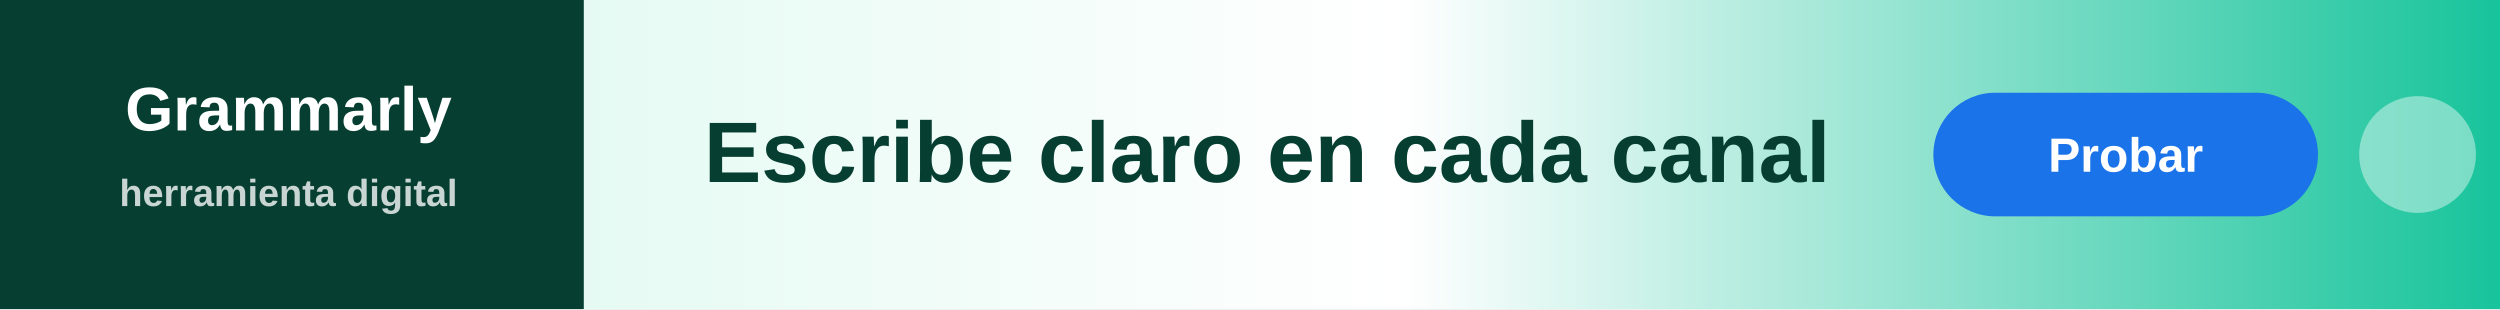
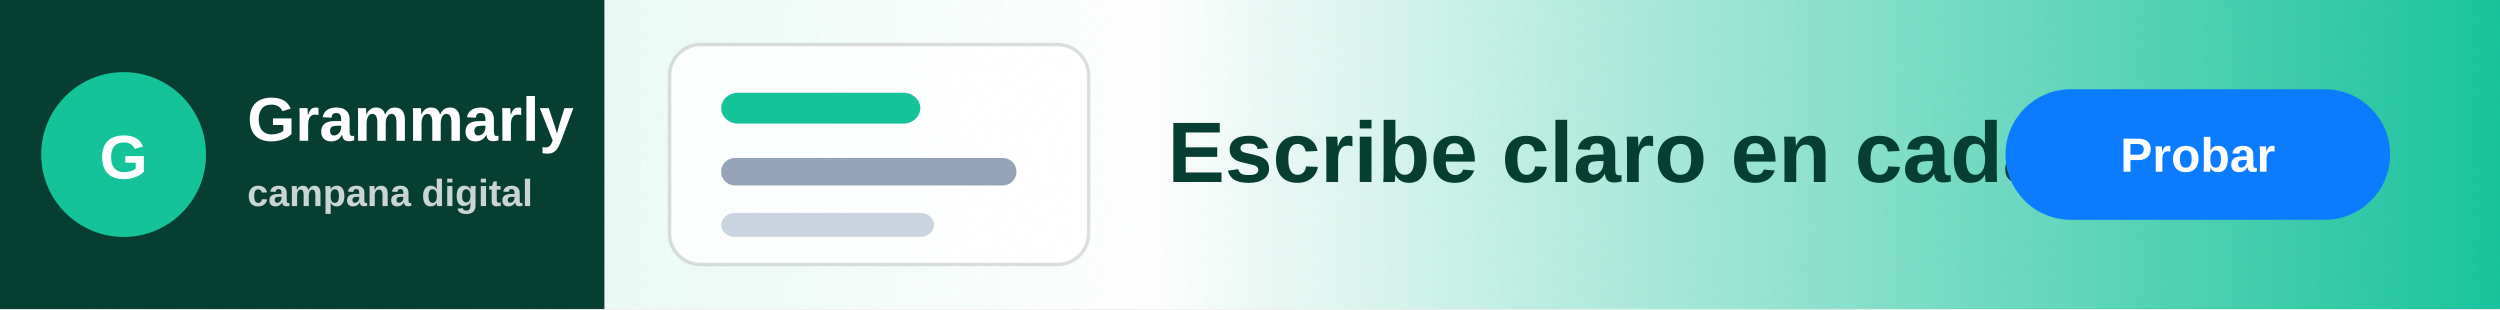
<svg xmlns="http://www.w3.org/2000/svg" viewBox="0 0 728 90">
  <defs>
    <linearGradient id="bg" x1="0" x2="1">
      <stop stop-color="#d3f7eb" />
-       <stop offset=".56" stop-color="#ffffff" />
+       <stop offset=".46" stop-color="#ffffff" />
      <stop offset="1" stop-color="#15c39a" />
    </linearGradient>
+     <filter id="grain">
+       <feTurbulence type="fractalNoise" baseFrequency=".85" numOctaves="2" seed="3" />
+       <feColorMatrix type="saturate" values=".25" />
+       <feComponentTransfer>
+         <feFuncA type="table" tableValues="0 .11" />
+       </feComponentTransfer>
+     </filter>
  </defs>
  <rect width="728" height="90" fill="url(#bg)" />
-   <rect x="0" y="0" width="170" height="90" fill="#063f31" />
-   <text x="84" y="38" text-anchor="middle" fill="#ffffff" font-family="Arial,sans-serif" font-size="18" font-weight="900">Grammarly</text>
-   <text x="84" y="60" text-anchor="middle" fill="rgba(255,255,255,.78)" font-family="Arial,sans-serif" font-size="11" font-weight="700">herramienta digital</text>
-   <text x="205" y="53" fill="#063f31" font-family="Arial,sans-serif" font-size="25" font-weight="900">Escribe claro en cada canal</text>
-   <rect x="563" y="27" width="112" height="36" rx="18" fill="#1a73e8" />
-   <text x="619" y="50" text-anchor="middle" fill="#fff" font-family="Arial,sans-serif" font-size="14" font-weight="800">Probar</text>
-   <circle cx="704" cy="45" r="17" fill="rgba(255,255,255,.42)" />
+   <rect width="728" height="90" filter="url(#grain)" opacity=".35" />
+   <rect x="0" y="0" width="176" height="90" fill="#063f31" />
+   <circle cx="36" cy="45" r="24" fill="#15c39a" />
+   <text x="36" y="52" text-anchor="middle" fill="#ffffff" font-family="Arial,sans-serif" font-size="18" font-weight="900">G</text>
+   <text x="72" y="41" fill="#ffffff" font-family="Arial,sans-serif" font-size="18" font-weight="900">Grammarly</text>
+   <text x="72" y="60" fill="rgba(255,255,255,.78)" font-family="Arial,sans-serif" font-size="11" font-weight="700">campana digital</text>
+   <rect x="195" y="13" width="122" height="64" rx="9" fill="rgba(255,255,255,.82)" stroke="rgba(15,23,42,.14)" />
+   <rect x="210" y="27" width="58" height="9" rx="5" fill="#15c39a" />
+   <rect x="210" y="46" width="86" height="8" rx="4" fill="#94a3b8" />
+   <rect x="210" y="62" width="62" height="7" rx="4" fill="#cbd5e1" />
+   <text x="340" y="53" fill="#063f31" font-family="Arial,sans-serif" font-size="25" font-weight="900">Escribe claro en cada canal</text>
+   <rect x="584" y="26" width="112" height="38" rx="19" fill="#0b7cff" />
+   <text x="640" y="50" text-anchor="middle" fill="#fff" font-family="Arial,sans-serif" font-size="14" font-weight="800">Probar</text>
</svg>
